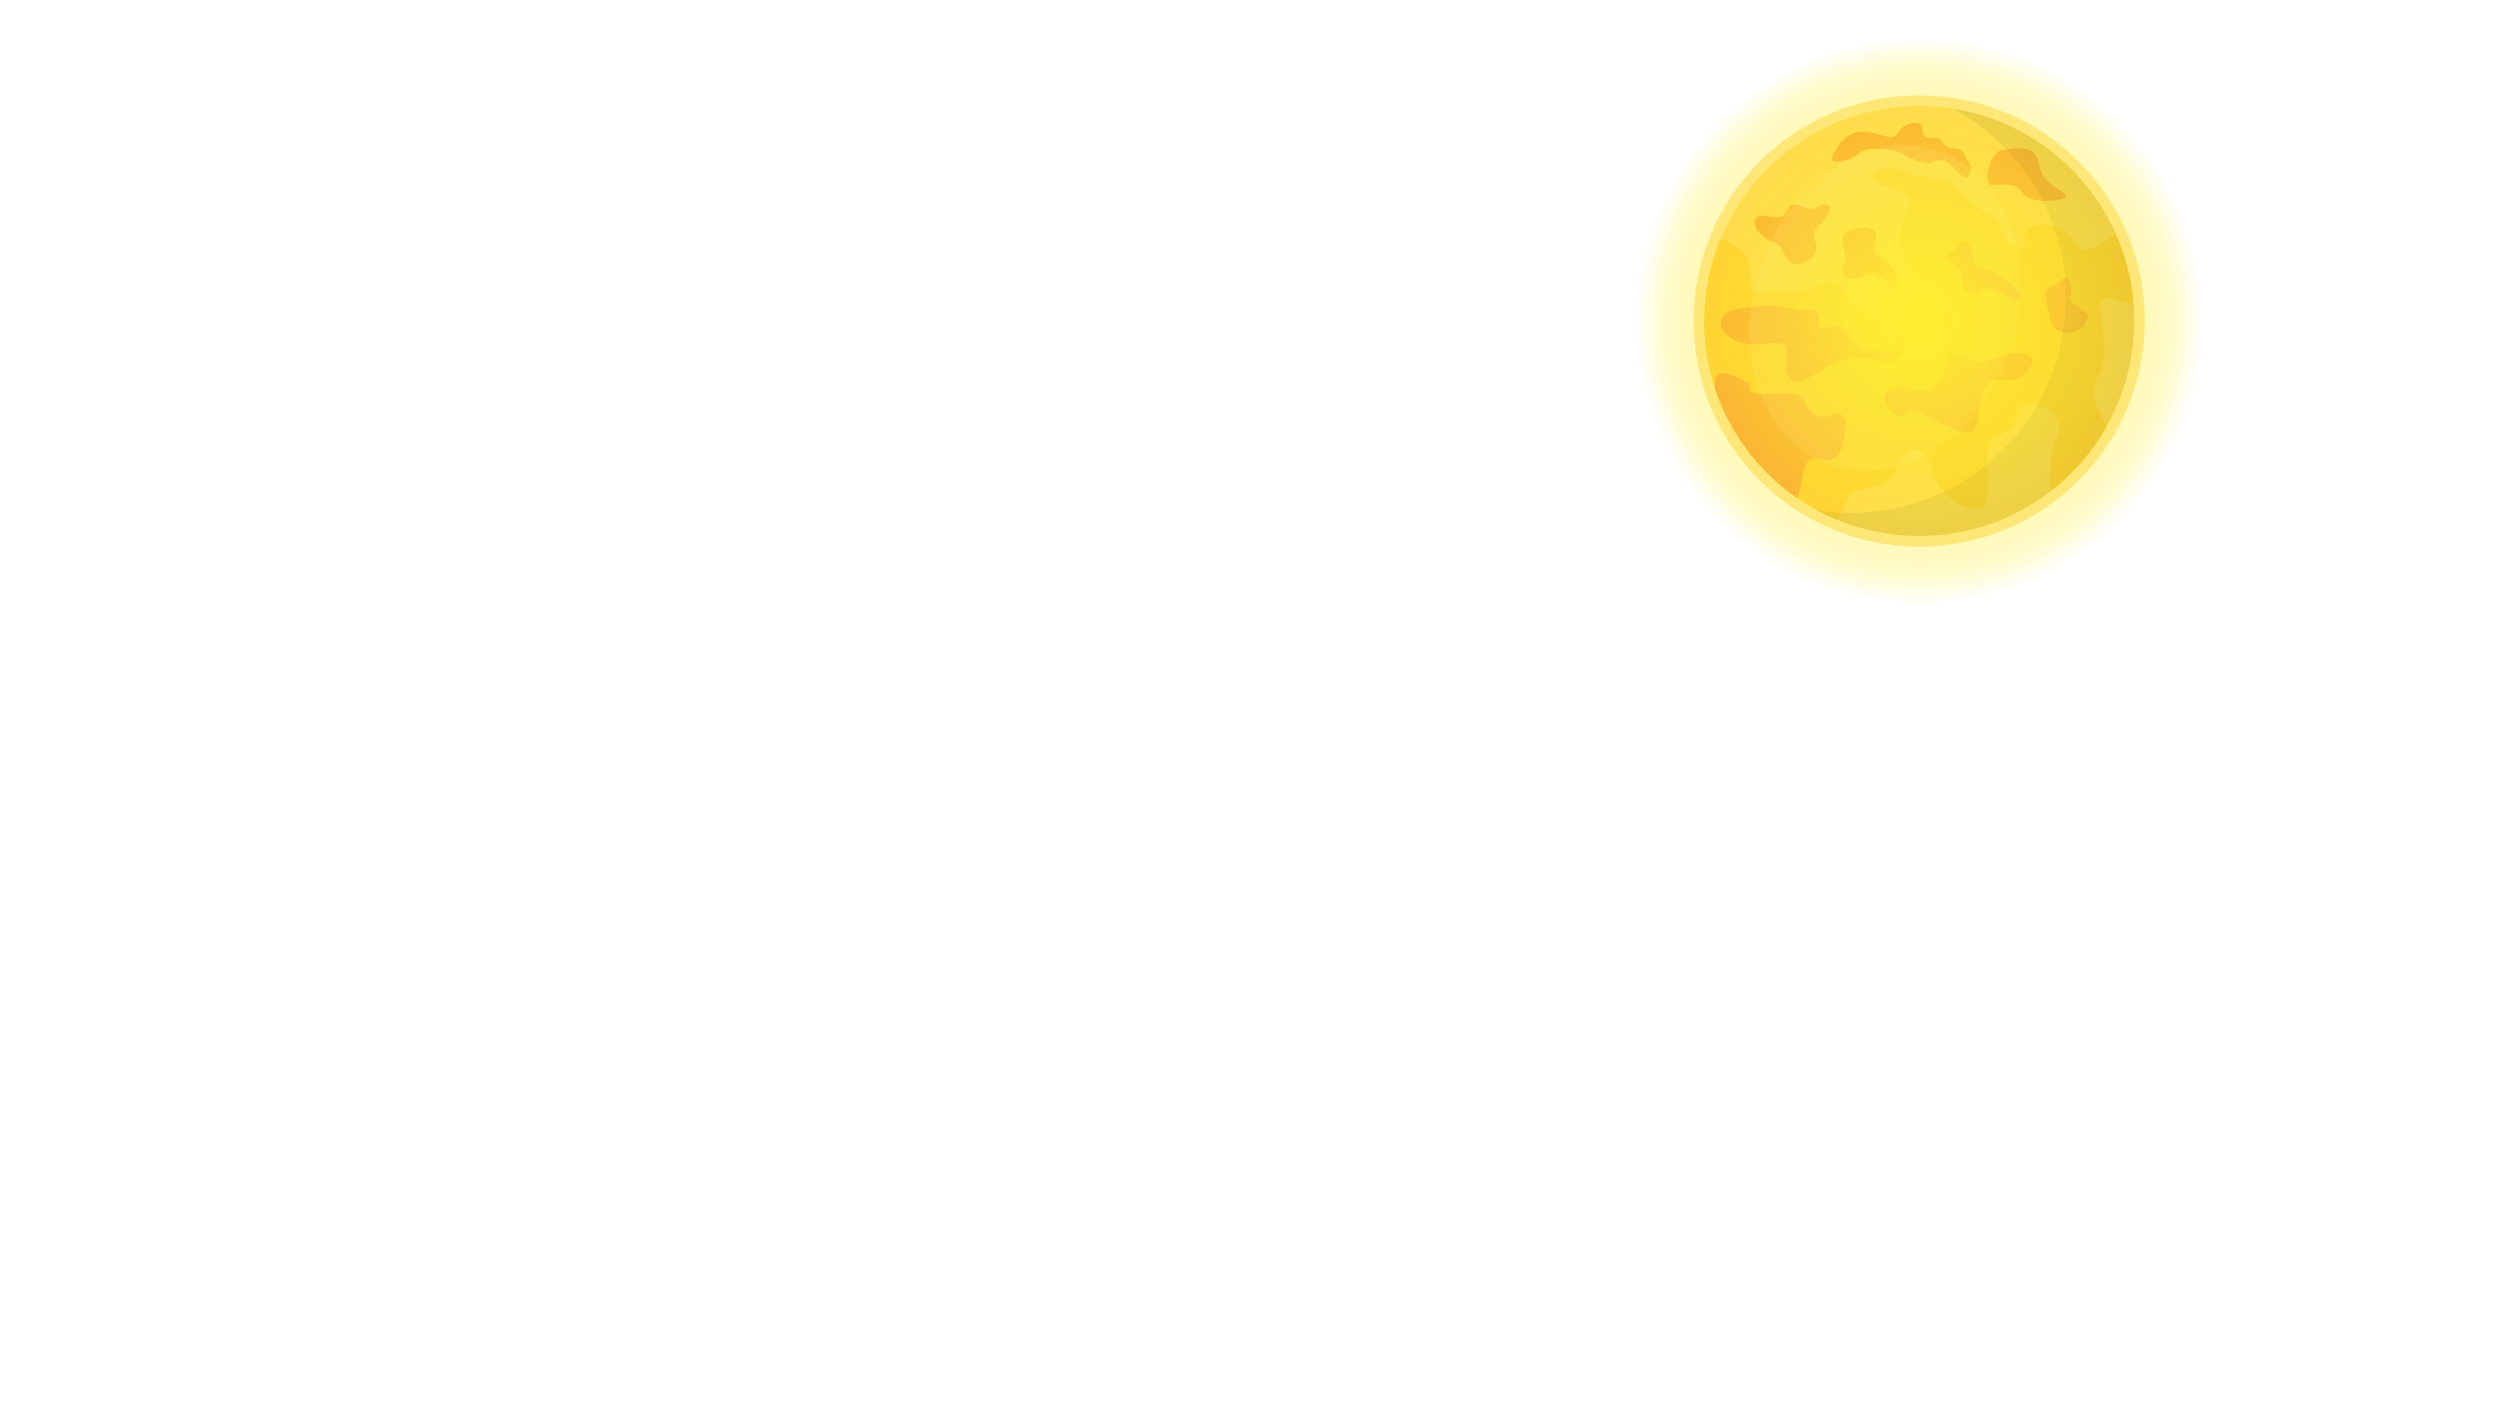
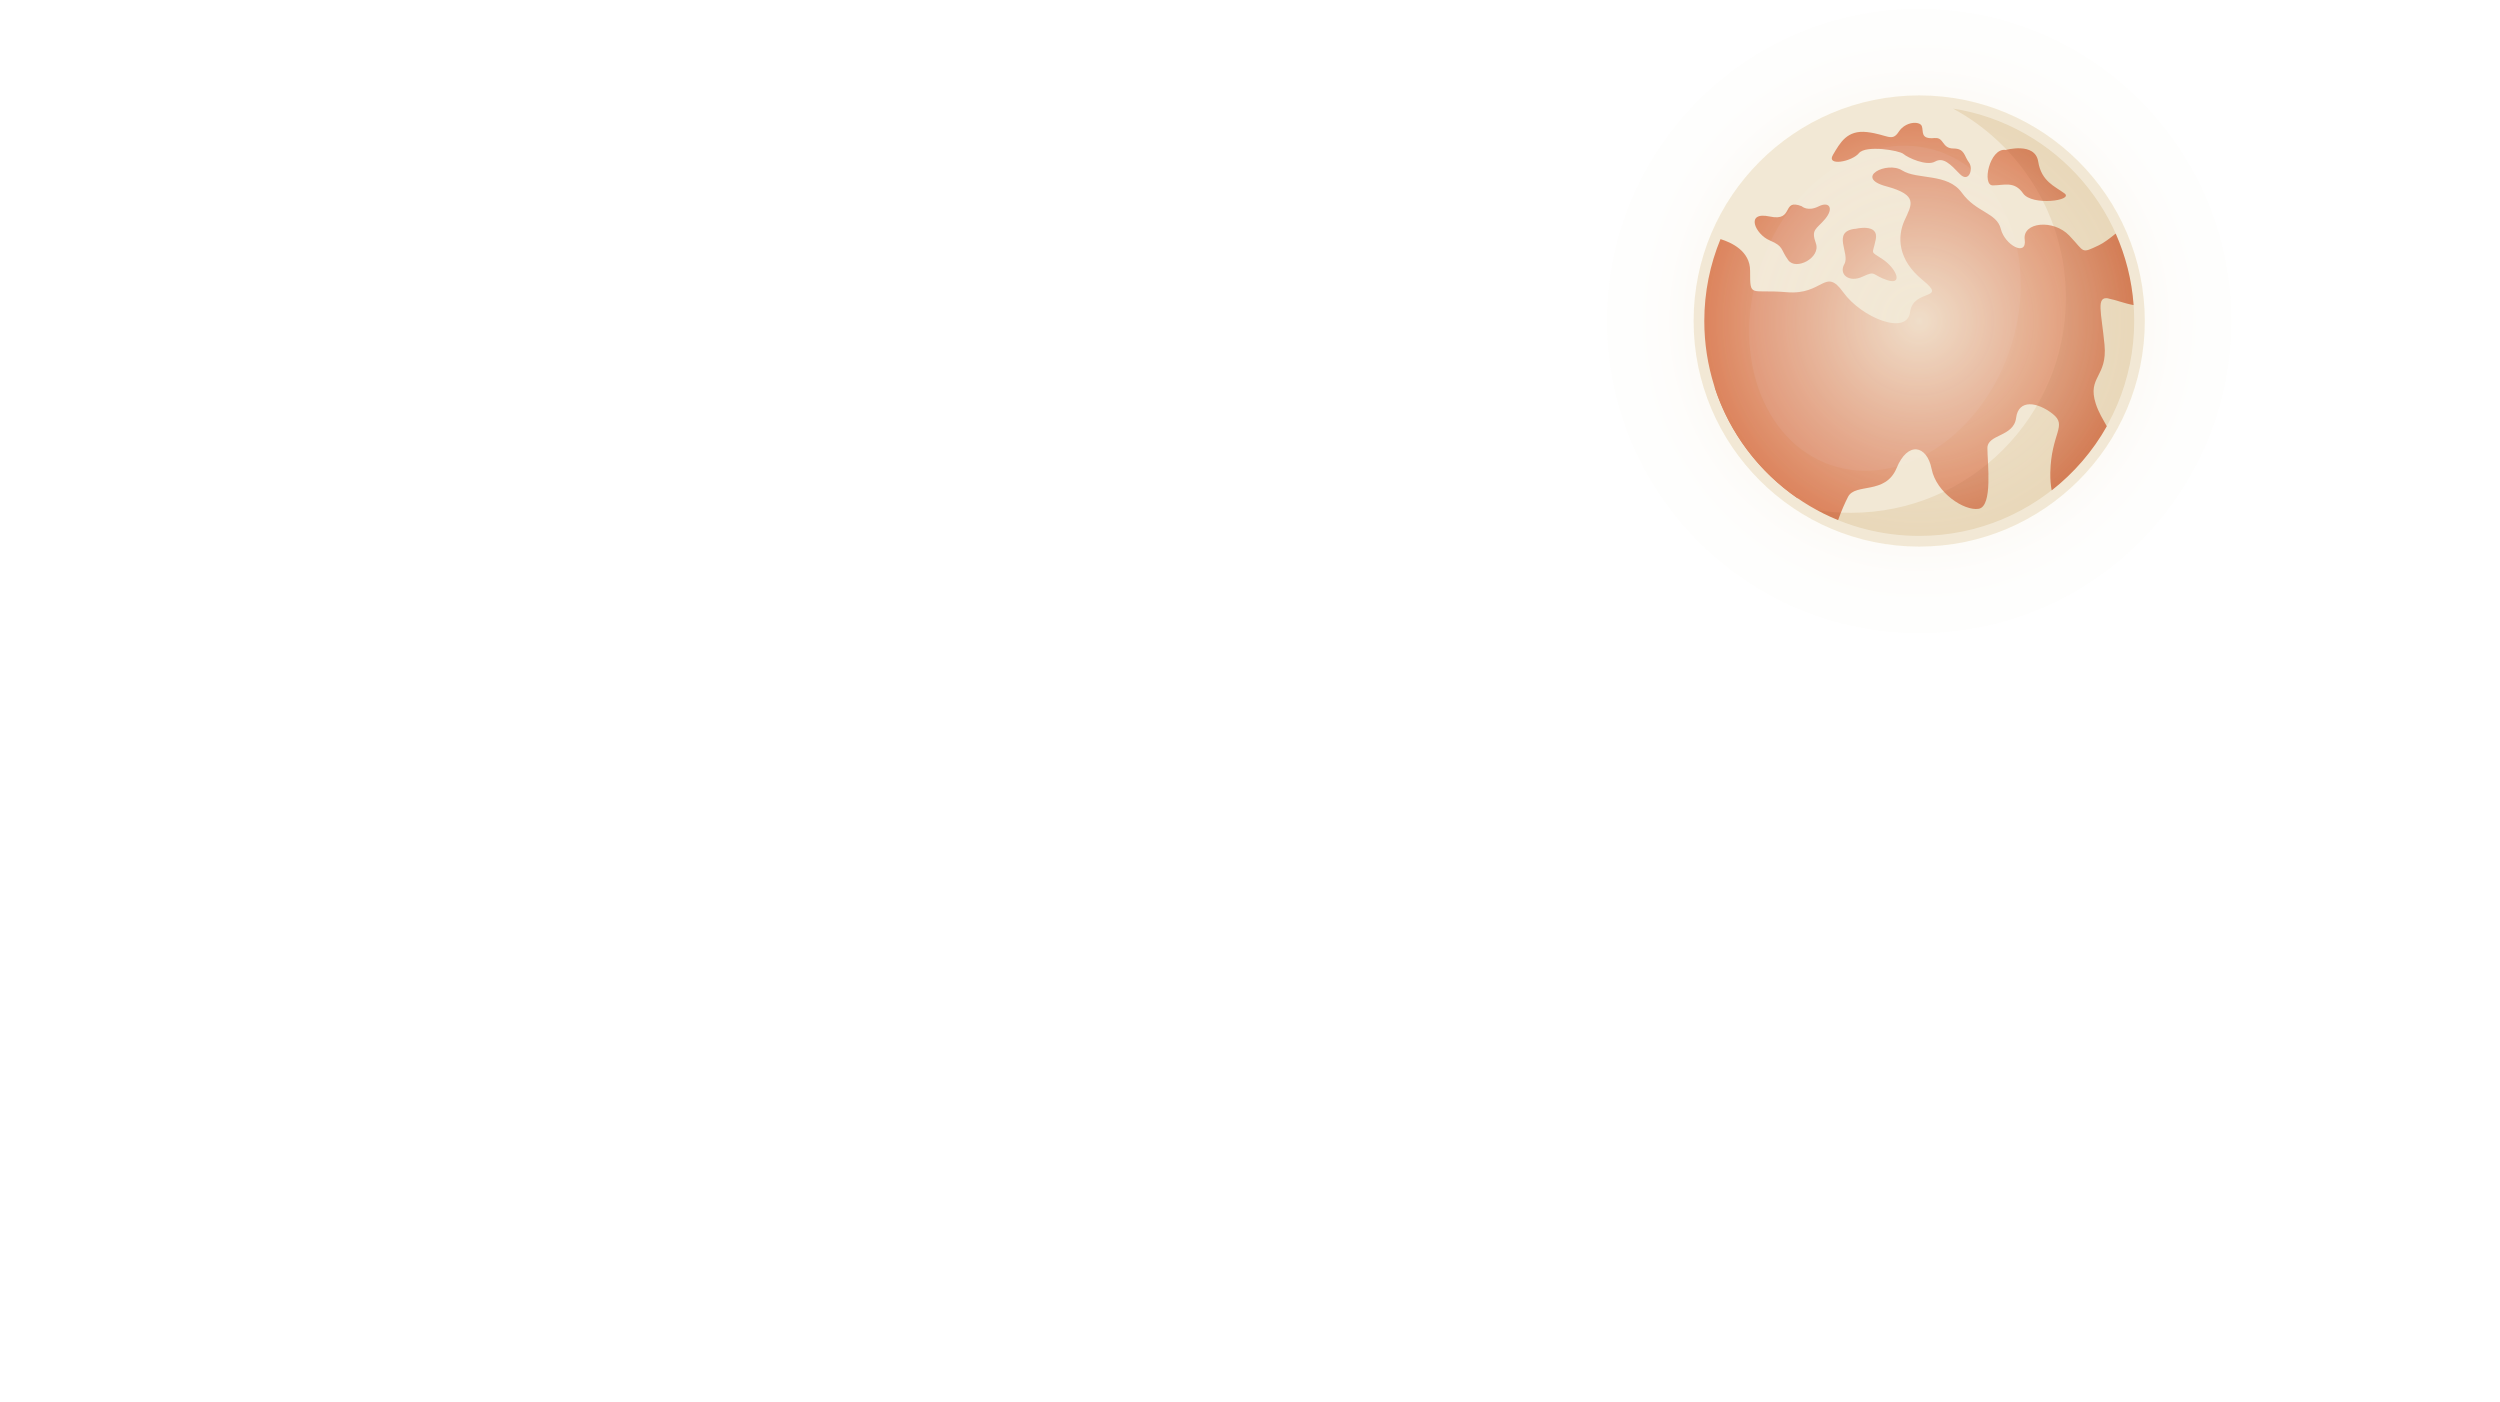
<svg xmlns="http://www.w3.org/2000/svg" viewBox="0 0 250 140.12">
  <defs>
    <radialGradient id="radial-gradient" cx="191.92" cy="32.1" fx="191.92" fy="32.1" r="31.24" gradientUnits="userSpaceOnUse">
-       <stop offset="0" stop-color="#fff" />
-       <stop offset=".81" stop-color="#414141" />
-       <stop offset=".91" stop-color="#000" />
+       <stop offset="0" stop-color="#F2E8D5" />
+       <stop offset=".81" stop-color="#101A2E" />
+       <stop offset=".91" stop-color="#0A0D14" />
    </radialGradient>
    <mask id="mask" x="160.68" y=".86" width="62.49" height="62.49" maskUnits="userSpaceOnUse">
      <circle cx="191.92" cy="32.1" r="31.24" style="fill:url(#radial-gradient); stroke-width:0px;" />
    </mask>
  </defs>
  <g style="isolation:isolate;">
    <g id="Layer_2">
      <g id="Layer_1-2">
        <g id="Sun">
-           <path d="M191.92,54.66c-12.44,0-22.56-10.12-22.56-22.56s10.12-22.56,22.56-22.56,22.56,10.12,22.56,22.56-10.12,22.56-22.56,22.56Z" style="fill:#fee39e; stroke-width:0px;" />
-           <circle cx="191.92" cy="32.1" r="21.5" transform="translate(116.97 211.68) rotate(-76.84)" style="fill:#fdd15d; stroke-width:0px;" />
-           <path d="M210.83,29.85c.79.15,1.59.49,2.53.66-.18-2.53-.81-4.94-1.79-7.15-.6.48-1.18.93-1.69,1.17-1.83.86-1.35.7-2.95-.97-1.59-1.67-4.7-1.35-4.46.4.24,1.75-1.99.56-2.39-1.07s-2.47-1.63-3.9-3.62c-1.43-1.99-4.46-1.27-5.97-2.23-1.51-.96-4.86.72-1.59,1.59,3.26.88,2.55,1.83,1.83,3.42-.72,1.59-.72,3.9,1.83,5.97,2.55,2.07-.96.8-1.27,3.19-.32,2.39-4.86.56-6.69-1.99s-1.99.32-5.65,0c-3.66-.32-3.66.64-3.66-2.15,0-1.97-1.86-2.82-2.96-3.16-1.04,2.52-1.62,5.29-1.62,8.19,0,9,5.53,16.71,13.38,19.91.33-.94.71-1.77.99-2.32.72-1.42,3.74-.18,4.86-2.88,1.11-2.71,3.03-2.31,3.5.08s3.26,4.22,4.7,3.99.88-4.63.88-6.06,2.63-1.11,2.87-3.03c.24-1.91,2.15-1.59,3.66-.4s-.16,1.91-.24,5.89c-.01.67.04,1.26.14,1.76,2.23-1.75,4.11-3.92,5.51-6.41-.37-.68-.82-1.37-1.11-2.28-.86-2.7,1.19-2.63.88-5.89s-.88-4.86.4-4.62Z" style="fill:#fdc534; stroke-width:0px;" />
-           <path d="M180.19,20.64s.6.54,1.67,0c1.07-.54,1.55.18.66,1.25-.9,1.07-1.44,1.02-.93,2.45.51,1.43-2,2.75-2.77,1.67-.78-1.07-.42-1.37-1.85-1.97-1.43-.6-2.51-2.93,0-2.39,2.51.54,1.13-1.85,3.22-1.02Z" style="fill:#f79537; stroke-width:0px;" />
-           <path d="M185.51,22.89s2.39-.6,2.07,1.03c-.32,1.63-.64,1.11.72,2.03,1.35.92,2.03,2.59.44,2.07-1.59-.52-1.11-1-2.47-.36-1.35.64-2.43-.21-1.83-1.26.6-1.05-1.31-3.24,1.07-3.52Z" style="fill:#f79537; stroke-width:0px;" />
-           <path d="M193.51,13.81c.89-.09.68,1.04,1.83,1.04s1.07.76,1.55,1.39,0,2.11-.92,1.15c-.92-.96-1.63-1.71-2.47-1.23s-2.75-.4-3.15-.76-3.78-.92-4.46-.08c-.68.84-3.3,1.35-2.59.16s1.39-2.51,3.42-2.27c2.03.24,2.47,1.02,3.15-.03s2.11-1.09,2.31-.57c.2.52-.2,1.35,1.31,1.19Z" style="fill:#f79537; stroke-width:0px;" />
-           <path d="M200.56,15s2.95-.83,3.26,1.16c.32,1.99,1.67,2.47,2.63,3.18.96.72-3.26,1.27-4.14,0-.88-1.27-1.91-.8-3.03-.8s-.32-3.75,1.27-3.55Z" style="fill:#f79537; stroke-width:0px;" />
-           <path d="M195.68,24.83s.85-1.68,1.4,0-.1,1.59,1.68,2.21c1.78.62,3.91,2.48,3.11,2.92-.8.44-2.39-1.72-3.8-.95-1.42.77-1.68.51-1.95-1.53-.27-2.03-2.92-.97-.44-2.65Z" style="fill:#f79537; stroke-width:0px;" />
-           <path d="M181.89,32.24c-.1,1.58,1.86-.77,2.92,1.09,1.06,1.86,1.77,1.77,3.63,1.77s2.89-.27,1.23.8c-1.67,1.06-.7-.44-4.41,0-3.71.44-5.4,3.8-6.46,1.59s1.59-3.55-2.56-3.1c-4.16.45-5.75-3.13-2.21-3.55,3.54-.42,3.09-.28,5.21,0,2.13.28,2.75.05,2.66,1.41Z" style="fill:#f79537; stroke-width:0px;" />
-           <path d="M182.99,41.55c-.66.35-2.08,0-2.52-1.33-.44-1.33-1.68-.71-4.07-.8-2.39-.09-1.04-.89-1.68-1.2-3.09-1.52-3.19-.98-3.24.56,1.48,4.53,4.43,8.4,8.28,11.05.22-.75.39-1.56.53-2.36.62-3.71,3.01.53,3.97-3.01.96-3.54-.61-3.27-1.27-2.92Z" style="fill:#f79537; stroke-width:0px;" />
-           <path d="M190.14,38.63s2.36,1.32,3.69-.4c1.33-1.72,0-3.58,1.95-2.78,1.95.8,1.95,1.06,3.89.27,1.95-.8,4.79-.42,3.01,1.47-1.77,1.89-3.36-.42-4.33,1.93s.08,4.74-2.48,3.94c-2.56-.8-4.72-2.74-5.36-1.59-.65,1.15-4.04-2.43-.36-2.83Z" style="fill:#f79537; stroke-width:0px;" />
-           <path d="M204.97,31.47s-.97-2.65,0-2.74,1.66-1.92,2.06-.33c.4,1.59-.63,1.35.63,2.17,1.26.82,1.49.95.6,2.08-.9,1.13-3.45.77-3.28-1.17Z" style="fill:#f79537; stroke-width:0px;" />
-           <path d="M195.32,10.87c6.71,3.64,11.27,10.74,11.27,18.91,0,11.87-9.62,21.5-21.5,21.5-1.16,0-2.29-.09-3.4-.27,3.04,1.65,6.53,2.58,10.23,2.58,11.87,0,21.5-9.62,21.5-21.5,0-10.72-7.84-19.6-18.1-21.23Z" style="fill:#e6e7e8; mix-blend-mode:multiply; stroke-width:0px;" />
-           <ellipse cx="188.51" cy="30.83" rx="16.59" ry="13.16" transform="translate(97.24 198.63) rotate(-70.75)" style="fill:#231f20; mix-blend-mode:screen; stroke-width:0px;" />
+           <path d="M191.92,54.66c-12.44,0-22.56-10.12-22.56-22.56s10.12-22.56,22.56-22.56,22.56,10.12,22.56,22.56-10.12,22.56-22.56,22.56Z" style="fill:#F2E8D5; stroke-width:0px;" />
+           <circle cx="191.92" cy="32.1" r="21.5" transform="translate(116.97 211.68) rotate(-76.84)" style="fill:#F2E8D5; stroke-width:0px;" />
+           <path d="M210.83,29.85c.79.15,1.59.49,2.53.66-.18-2.53-.81-4.94-1.79-7.15-.6.48-1.18.93-1.69,1.17-1.83.86-1.35.7-2.95-.97-1.59-1.67-4.7-1.35-4.46.4.24,1.75-1.99.56-2.39-1.07s-2.47-1.63-3.9-3.62c-1.43-1.99-4.46-1.27-5.97-2.23-1.51-.96-4.86.72-1.59,1.59,3.26.88,2.55,1.83,1.83,3.42-.72,1.59-.72,3.9,1.83,5.97,2.55,2.07-.96.8-1.27,3.19-.32,2.39-4.86.56-6.69-1.99s-1.99.32-5.65,0c-3.66-.32-3.66.64-3.66-2.15,0-1.97-1.86-2.82-2.96-3.16-1.04,2.52-1.62,5.29-1.62,8.19,0,9,5.53,16.71,13.38,19.91.33-.94.71-1.77.99-2.32.72-1.42,3.74-.18,4.86-2.88,1.11-2.71,3.03-2.31,3.5.08s3.26,4.22,4.7,3.99.88-4.63.88-6.06,2.63-1.11,2.87-3.03c.24-1.91,2.15-1.59,3.66-.4s-.16,1.91-.24,5.89c-.01.67.04,1.26.14,1.76,2.23-1.75,4.11-3.92,5.51-6.41-.37-.68-.82-1.37-1.11-2.28-.86-2.7,1.19-2.63.88-5.89s-.88-4.86.4-4.62Z" style="fill:#D6683C; stroke-width:0px;" />
+           <path d="M180.19,20.64s.6.54,1.67,0c1.07-.54,1.55.18.66,1.25-.9,1.07-1.44,1.02-.93,2.45.51,1.43-2,2.75-2.77,1.67-.78-1.07-.42-1.37-1.85-1.97-1.43-.6-2.51-2.93,0-2.39,2.51.54,1.13-1.85,3.22-1.02Z" style="fill:#D6683C; stroke-width:0px;" />
+           <path d="M185.51,22.89s2.39-.6,2.07,1.03c-.32,1.63-.64,1.11.72,2.03,1.35.92,2.03,2.59.44,2.07-1.59-.52-1.11-1-2.47-.36-1.35.64-2.43-.21-1.83-1.26.6-1.05-1.31-3.24,1.07-3.52Z" style="fill:#D6683C; stroke-width:0px;" />
+           <path d="M193.51,13.81c.89-.09.68,1.04,1.83,1.04s1.07.76,1.55,1.39,0,2.11-.92,1.15c-.92-.96-1.63-1.71-2.47-1.23s-2.75-.4-3.15-.76-3.78-.92-4.46-.08c-.68.84-3.3,1.35-2.59.16s1.39-2.51,3.42-2.27c2.03.24,2.47,1.02,3.15-.03s2.11-1.09,2.31-.57c.2.52-.2,1.35,1.31,1.19Z" style="fill:#D6683C; stroke-width:0px;" />
+           <path d="M200.56,15s2.95-.83,3.26,1.16c.32,1.99,1.67,2.47,2.63,3.18.96.72-3.26,1.27-4.14,0-.88-1.27-1.91-.8-3.03-.8s-.32-3.75,1.27-3.55Z" style="fill:#D6683C; stroke-width:0px;" />
+           <path d="M195.68,24.83s.85-1.68,1.4,0-.1,1.59,1.68,2.21c1.78.62,3.91,2.48,3.11,2.92-.8.44-2.39-1.72-3.8-.95-1.42.77-1.68.51-1.95-1.53-.27-2.03-2.92-.97-.44-2.65Z" style="fill:#D6683C; stroke-width:0px;" />
+           <path d="M181.89,32.24c-.1,1.58,1.86-.77,2.92,1.09,1.06,1.86,1.77,1.77,3.63,1.77s2.89-.27,1.23.8c-1.67,1.06-.7-.44-4.41,0-3.71.44-5.4,3.8-6.46,1.59s1.59-3.55-2.56-3.1c-4.16.45-5.75-3.13-2.21-3.55,3.54-.42,3.09-.28,5.21,0,2.13.28,2.75.05,2.66,1.41Z" style="fill:#D6683C; stroke-width:0px;" />
+           <path d="M182.99,41.55c-.66.35-2.08,0-2.52-1.33-.44-1.33-1.68-.71-4.07-.8-2.39-.09-1.04-.89-1.68-1.2-3.09-1.52-3.19-.98-3.24.56,1.48,4.53,4.43,8.4,8.28,11.05.22-.75.39-1.56.53-2.36.62-3.71,3.01.53,3.97-3.01.96-3.54-.61-3.27-1.27-2.92Z" style="fill:#D6683C; stroke-width:0px;" />
+           <path d="M190.14,38.63s2.36,1.32,3.69-.4c1.33-1.72,0-3.58,1.95-2.78,1.95.8,1.95,1.06,3.89.27,1.95-.8,4.79-.42,3.01,1.47-1.77,1.89-3.36-.42-4.33,1.93s.08,4.74-2.48,3.94c-2.56-.8-4.72-2.74-5.36-1.59-.65,1.15-4.04-2.43-.36-2.83Z" style="fill:#D6683C; stroke-width:0px;" />
+           <path d="M204.97,31.47s-.97-2.65,0-2.74,1.66-1.92,2.06-.33c.4,1.59-.63,1.35.63,2.17,1.26.82,1.49.95.6,2.08-.9,1.13-3.45.77-3.28-1.17Z" style="fill:#D6683C; stroke-width:0px;" />
+           <path d="M195.32,10.87c6.71,3.64,11.27,10.74,11.27,18.91,0,11.87-9.62,21.5-21.5,21.5-1.16,0-2.29-.09-3.4-.27,3.04,1.65,6.53,2.58,10.23,2.58,11.87,0,21.5-9.62,21.5-21.5,0-10.72-7.84-19.6-18.1-21.23Z" style="fill:#F2E8D5; mix-blend-mode:multiply; stroke-width:0px;" />
+           <ellipse cx="188.51" cy="30.83" rx="16.59" ry="13.16" transform="translate(97.24 198.63) rotate(-70.75)" style="fill:#0A0D14; mix-blend-mode:screen; stroke-width:0px;" />
          <g style="mask:url(#mask);">
-             <circle cx="191.92" cy="32.1" r="31.24" style="fill:#feee2f; stroke-width:0px;" />
+             <circle cx="191.92" cy="32.1" r="31.24" style="fill:#F2E8D5; stroke-width:0px;" />
          </g>
          <rect width="250" height="140.12" style="fill:none; stroke-width:0px;" />
        </g>
      </g>
    </g>
  </g>
</svg>
